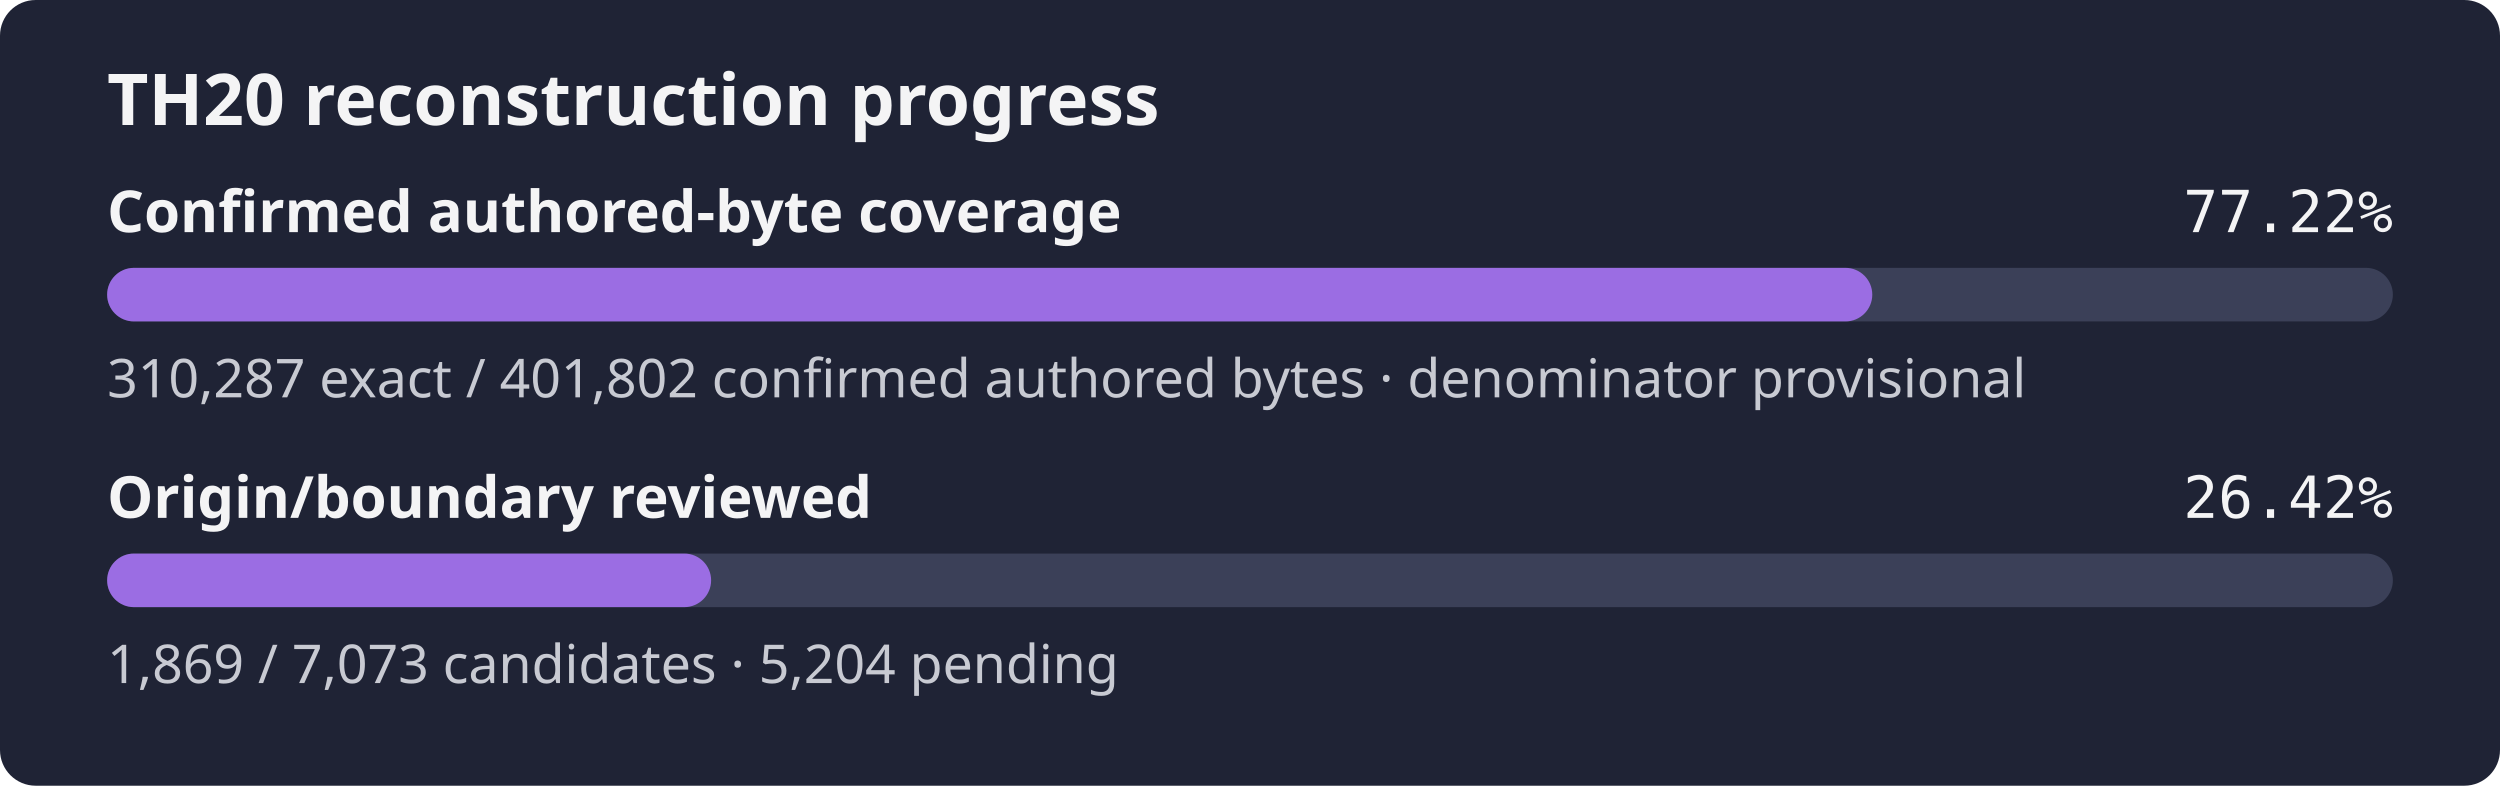
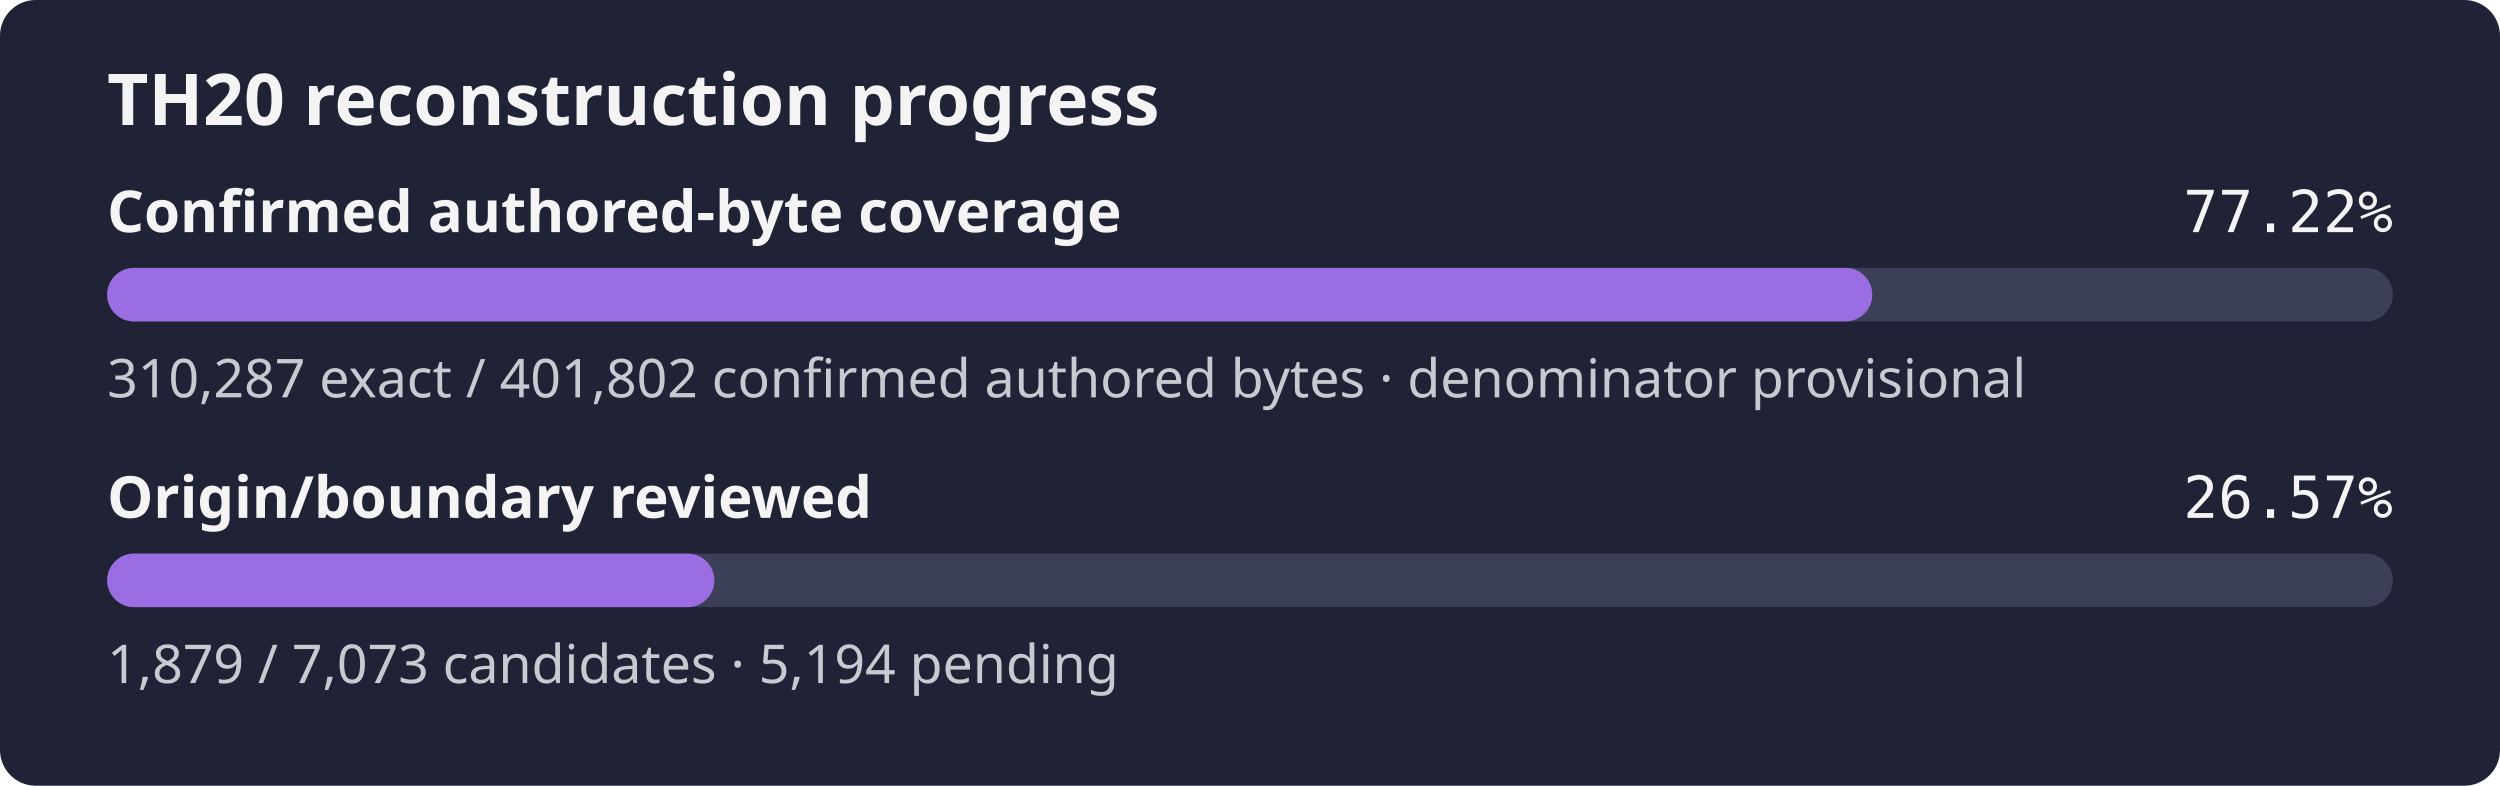
- <svg xmlns="http://www.w3.org/2000/svg" width="560" height="176" role="img" aria-label="TH20 reconstruction progress: 77.22% of the confirmed authored-byte set is exact, origin review 26.42%">
+ <svg xmlns="http://www.w3.org/2000/svg" width="560" height="176" role="img" aria-label="TH20 reconstruction progress: 77.22% of the confirmed authored-byte set is exact, origin review 26.57%">
  <rect width="560" height="176" rx="8" fill="#1f2335" />
  <text x="24" y="28" fill="#f4f4f5" font-family="sans-serif" font-size="16" font-weight="600">TH20 reconstruction progress</text>
  <text x="24" y="52" fill="#f4f4f5" font-family="sans-serif" font-size="13" font-weight="600">Confirmed authored-byte coverage</text>
  <text x="536" y="52" fill="#f4f4f5" text-anchor="end" font-family="monospace" font-size="13">77.22%</text>
  <rect x="24" y="60" width="512" height="12" rx="6" fill="#3b4058" />
  <rect x="24" y="60" width="395.39" height="12" rx="6" fill="#9b6de3" />
  <text x="24" y="89" fill="#c8cad2" font-family="sans-serif" font-size="12">310,287 exact / 401,802 confirmed authored bytes · denominator provisional</text>
  <text x="24" y="116" fill="#f4f4f5" font-family="sans-serif" font-size="13" font-weight="600">Origin/boundary reviewed</text>
-   <text x="536" y="116" fill="#f4f4f5" text-anchor="end" font-family="monospace" font-size="13">26.42%</text>
+   <text x="536" y="116" fill="#f4f4f5" text-anchor="end" font-family="monospace" font-size="13">26.57%</text>
  <rect x="24" y="124" width="512" height="12" rx="6" fill="#3b4058" />
-   <rect x="24" y="124" width="135.29" height="12" rx="6" fill="#9b6de3" />
-   <text x="24" y="153" fill="#c8cad2" font-family="sans-serif" font-size="12">1,869 / 7,073 candidates · 5,204 pending</text>
+   <rect x="24" y="124" width="136.02" height="12" rx="6" fill="#9b6de3" />
+   <text x="24" y="153" fill="#c8cad2" font-family="sans-serif" font-size="12">1,879 / 7,073 candidates · 5,194 pending</text>
</svg>
